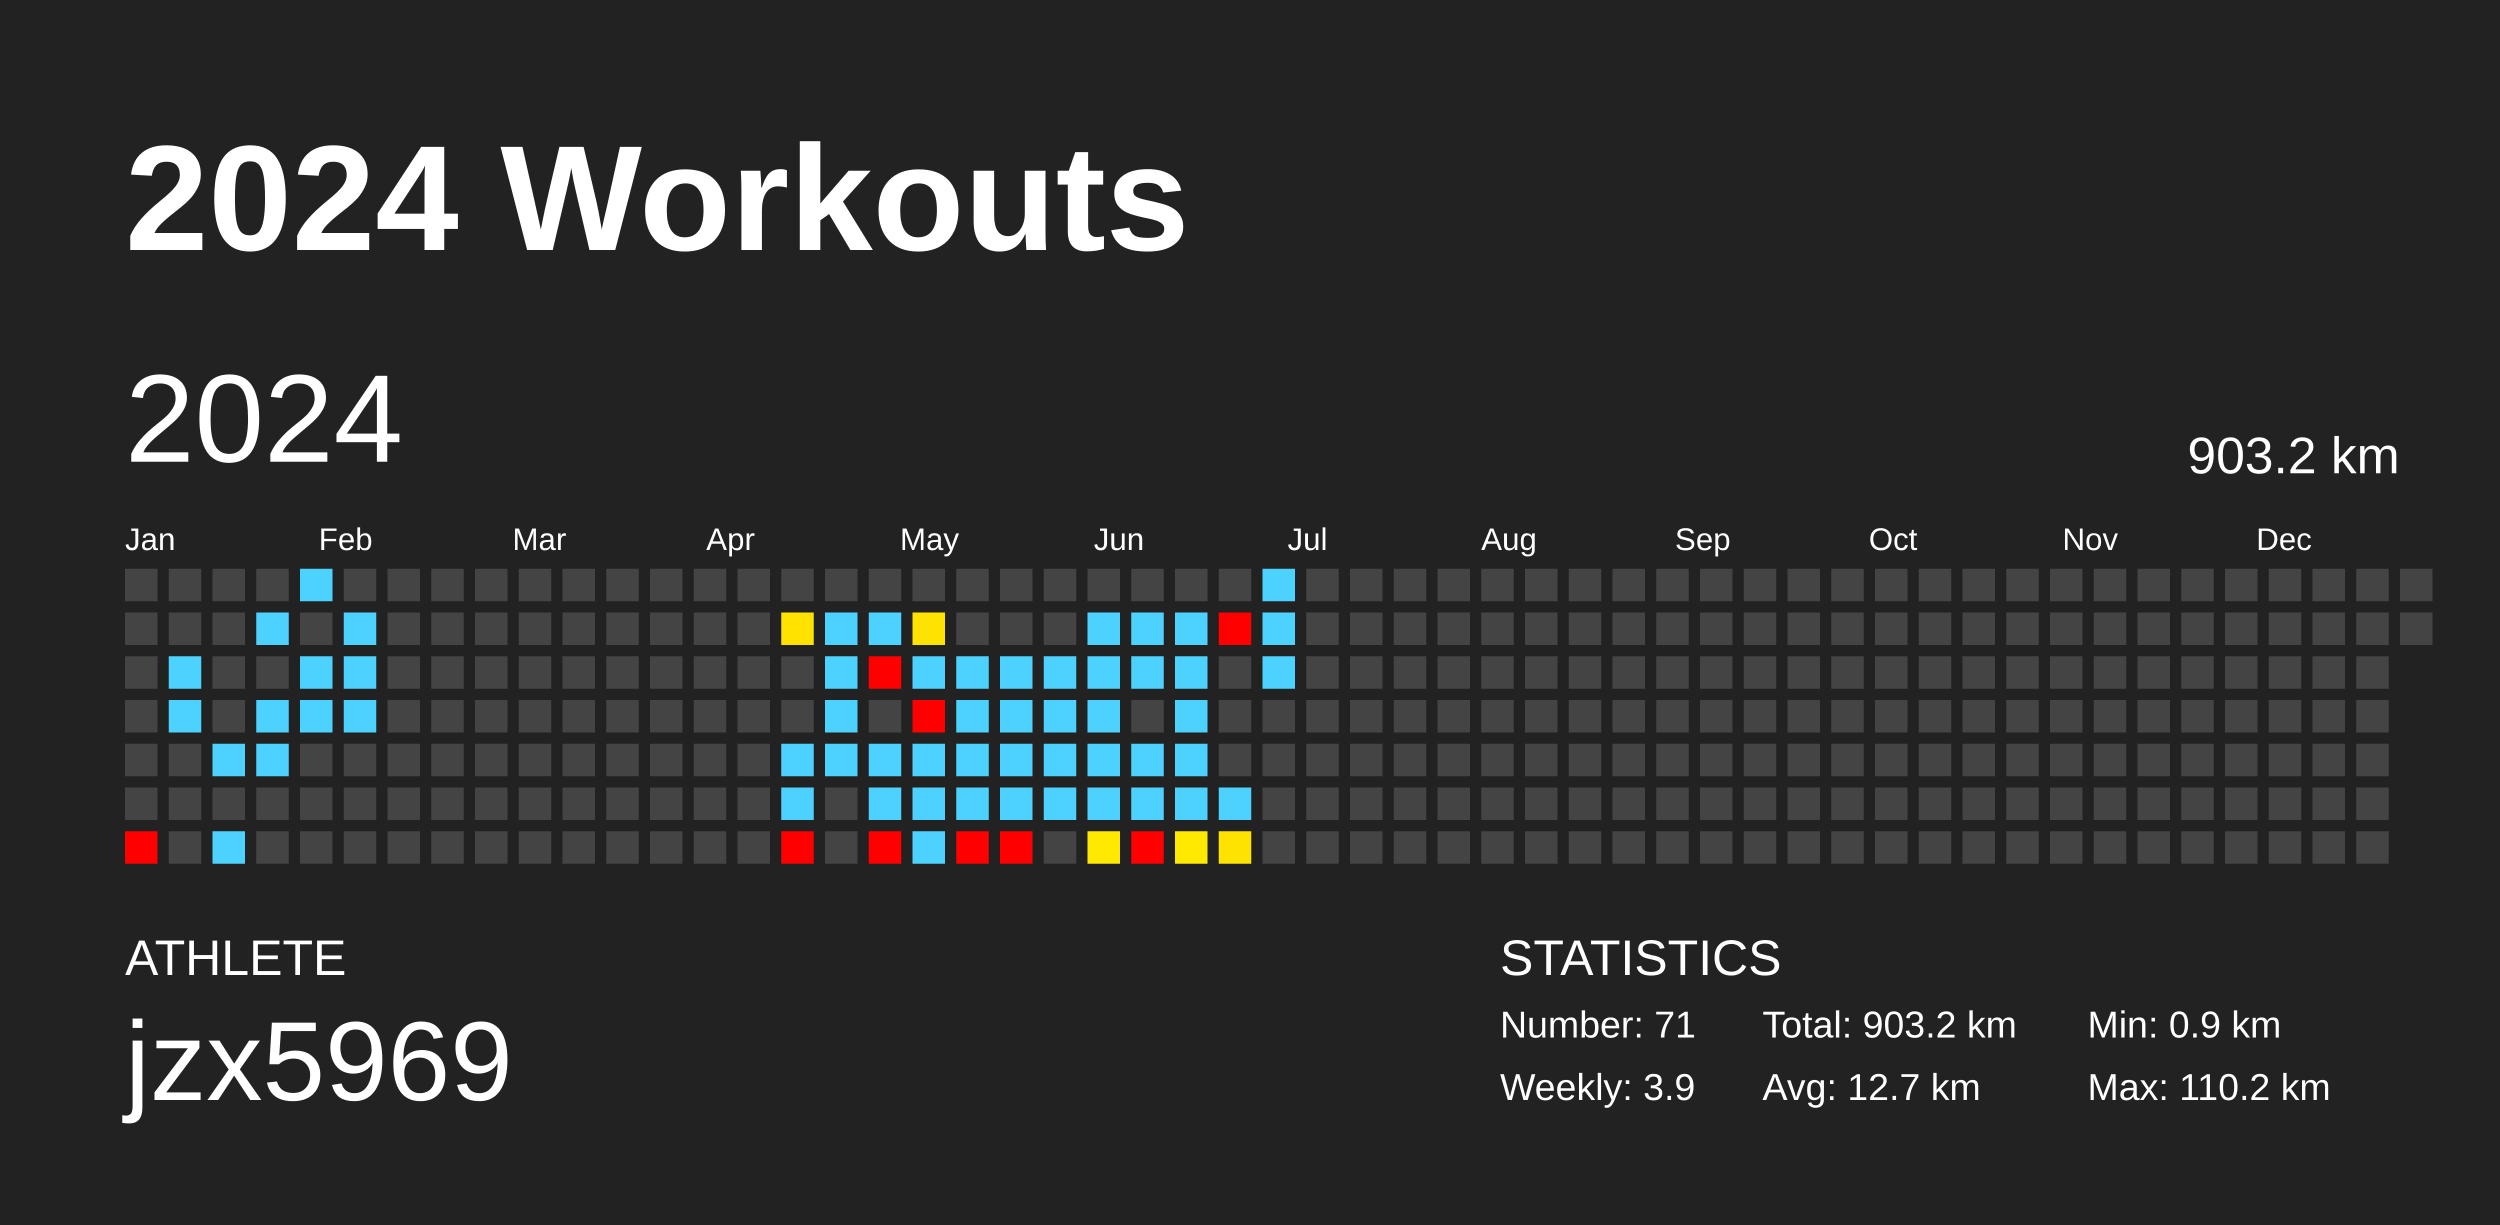
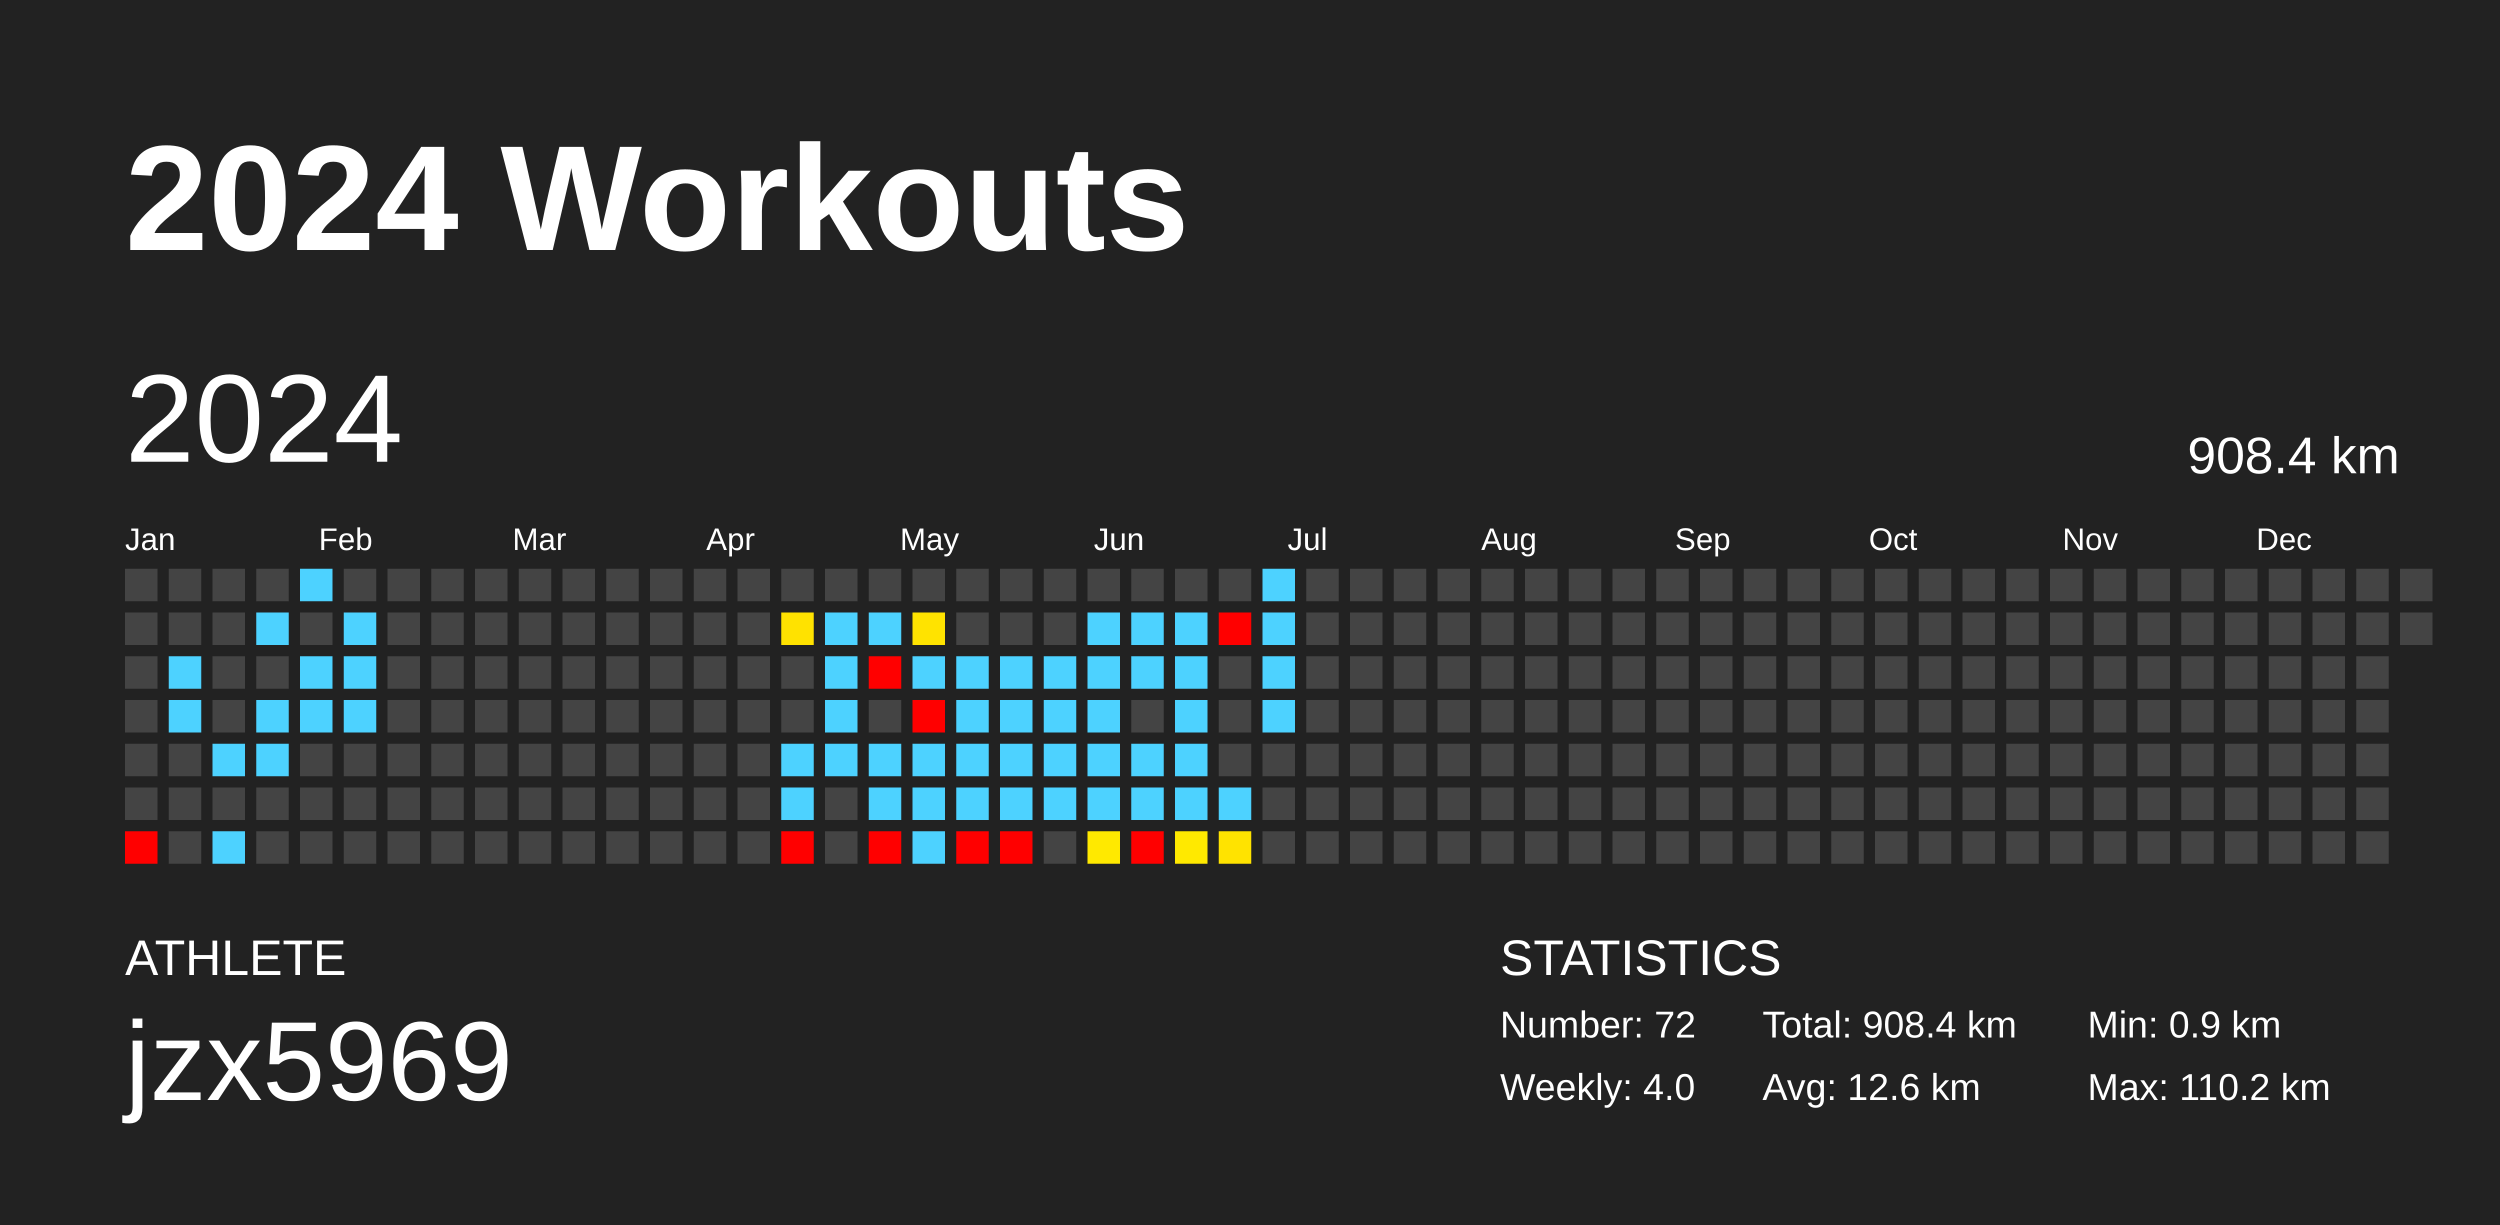
<svg xmlns="http://www.w3.org/2000/svg" baseProfile="full" height="98mm" version="1.1" viewBox="0,0,200,98" width="200mm">
  <defs />
  <rect fill="#222222" height="98" width="200" x="0" y="0" />
  <text fill="#FFFFFF" style="font-size:12px; font-family:Arial; font-weight:bold;" x="10" y="20">2024 Workouts</text>
  <text fill="#FFFFFF" style="font-size:4px; font-family:Arial" x="10" y="78">ATHLETE</text>
  <text fill="#FFFFFF" style="font-size:9px; font-family:Arial" x="10" y="88">jzx5969</text>
  <text fill="#FFFFFF" style="font-size:4px; font-family:Arial" x="120" y="78">STATISTICS</text>
-   <text fill="#FFFFFF" style="font-size:3px; font-family:Arial" x="120" y="83">Number: 71</text>
-   <text fill="#FFFFFF" style="font-size:3px; font-family:Arial" x="120" y="88">Weekly: 3.9</text>
-   <text fill="#FFFFFF" style="font-size:3px; font-family:Arial" x="141" y="83">Total: 903.2 km</text>
-   <text fill="#FFFFFF" style="font-size:3px; font-family:Arial" x="141" y="88">Avg: 12.7 km</text>
+   <text fill="#FFFFFF" style="font-size:3px; font-family:Arial" x="120" y="83">Number: 72</text>
+   <text fill="#FFFFFF" style="font-size:3px; font-family:Arial" x="120" y="88">Weekly: 4.0</text>
+   <text fill="#FFFFFF" style="font-size:3px; font-family:Arial" x="141" y="83">Total: 908.4 km</text>
+   <text fill="#FFFFFF" style="font-size:3px; font-family:Arial" x="141" y="88">Avg: 12.6 km</text>
  <text fill="#FFFFFF" style="font-size:3px; font-family:Arial" x="167" y="83">Min: 0.9 km</text>
  <text fill="#FFFFFF" style="font-size:3px; font-family:Arial" x="167" y="88">Max: 110.2 km</text>
  <text dominant-baseline="hanging" fill="#FFFFFF" style="font-size:10.0px; font-family:Arial;" x="10" y="30">2024</text>
-   <text dominant-baseline="hanging" fill="#FFFFFF" style="font-size:4.125px; font-family:Arial;" x="175" y="35">903.2 km</text>
+   <text dominant-baseline="hanging" fill="#FFFFFF" style="font-size:4.125px; font-family:Arial;" x="175" y="35">908.4 km</text>
  <text fill="#FFFFFF" style="font-size:2.5px; font-family:Arial" x="10.0" y="44">Jan</text>
  <text fill="#FFFFFF" style="font-size:2.5px; font-family:Arial" x="25.5" y="44">Feb</text>
  <text fill="#FFFFFF" style="font-size:2.5px; font-family:Arial" x="41.0" y="44">Mar</text>
  <text fill="#FFFFFF" style="font-size:2.5px; font-family:Arial" x="56.5" y="44">Apr</text>
  <text fill="#FFFFFF" style="font-size:2.5px; font-family:Arial" x="72.0" y="44">May</text>
  <text fill="#FFFFFF" style="font-size:2.5px; font-family:Arial" x="87.5" y="44">Jun</text>
  <text fill="#FFFFFF" style="font-size:2.5px; font-family:Arial" x="103.0" y="44">Jul</text>
  <text fill="#FFFFFF" style="font-size:2.5px; font-family:Arial" x="118.5" y="44">Aug</text>
  <text fill="#FFFFFF" style="font-size:2.5px; font-family:Arial" x="134.0" y="44">Sep</text>
  <text fill="#FFFFFF" style="font-size:2.5px; font-family:Arial" x="149.5" y="44">Oct</text>
  <text fill="#FFFFFF" style="font-size:2.5px; font-family:Arial" x="165.0" y="44">Nov</text>
  <text fill="#FFFFFF" style="font-size:2.5px; font-family:Arial" x="180.5" y="44">Dec</text>
  <rect fill="#444444" height="2.6" width="2.6" x="10.0" y="45.5" />
  <rect fill="#444444" height="2.6" width="2.6" x="10.0" y="49.0" />
  <rect fill="#444444" height="2.6" width="2.6" x="10.0" y="52.5" />
  <rect fill="#444444" height="2.6" width="2.6" x="10.0" y="56.0" />
  <rect fill="#444444" height="2.6" width="2.6" x="10.0" y="59.5" />
  <rect fill="#444444" height="2.6" width="2.6" x="10.0" y="63.0" />
  <rect fill="red" height="2.6" width="2.6" x="10.0" y="66.5" />
  <rect fill="#444444" height="2.6" width="2.6" x="13.5" y="45.5" />
  <rect fill="#444444" height="2.6" width="2.6" x="13.5" y="49.0" />
  <rect fill="#4dd2ff" height="2.6" width="2.6" x="13.5" y="52.5" />
  <rect fill="#4dd2ff" height="2.6" width="2.6" x="13.5" y="56.0" />
  <rect fill="#444444" height="2.6" width="2.6" x="13.5" y="59.5" />
  <rect fill="#444444" height="2.6" width="2.6" x="13.5" y="63.0" />
  <rect fill="#444444" height="2.6" width="2.6" x="13.5" y="66.5" />
  <rect fill="#444444" height="2.6" width="2.6" x="17.0" y="45.5" />
  <rect fill="#444444" height="2.6" width="2.6" x="17.0" y="49.0" />
  <rect fill="#444444" height="2.6" width="2.6" x="17.0" y="52.5" />
  <rect fill="#444444" height="2.6" width="2.6" x="17.0" y="56.0" />
  <rect fill="#4dd2ff" height="2.6" width="2.6" x="17.0" y="59.5" />
  <rect fill="#444444" height="2.6" width="2.6" x="17.0" y="63.0" />
  <rect fill="#4dd2ff" height="2.6" width="2.6" x="17.0" y="66.5" />
  <rect fill="#444444" height="2.6" width="2.6" x="20.5" y="45.5" />
  <rect fill="#4dd2ff" height="2.6" width="2.6" x="20.5" y="49.0" />
  <rect fill="#444444" height="2.6" width="2.6" x="20.5" y="52.5" />
  <rect fill="#4dd2ff" height="2.6" width="2.6" x="20.5" y="56.0" />
  <rect fill="#4dd2ff" height="2.6" width="2.6" x="20.5" y="59.5" />
  <rect fill="#444444" height="2.6" width="2.6" x="20.5" y="63.0" />
  <rect fill="#444444" height="2.6" width="2.6" x="20.5" y="66.5" />
  <rect fill="#4dd2ff" height="2.6" width="2.6" x="24.0" y="45.5" />
  <rect fill="#444444" height="2.6" width="2.6" x="24.0" y="49.0" />
  <rect fill="#4dd2ff" height="2.6" width="2.6" x="24.0" y="52.5" />
  <rect fill="#4dd2ff" height="2.6" width="2.6" x="24.0" y="56.0" />
  <rect fill="#444444" height="2.6" width="2.6" x="24.0" y="59.5" />
  <rect fill="#444444" height="2.6" width="2.6" x="24.0" y="63.0" />
  <rect fill="#444444" height="2.6" width="2.6" x="24.0" y="66.5" />
  <rect fill="#444444" height="2.6" width="2.6" x="27.5" y="45.5" />
  <rect fill="#4dd2ff" height="2.6" width="2.6" x="27.5" y="49.0" />
  <rect fill="#4dd2ff" height="2.6" width="2.6" x="27.5" y="52.5" />
  <rect fill="#4dd2ff" height="2.6" width="2.6" x="27.5" y="56.0" />
  <rect fill="#444444" height="2.6" width="2.6" x="27.5" y="59.5" />
  <rect fill="#444444" height="2.6" width="2.6" x="27.5" y="63.0" />
  <rect fill="#444444" height="2.6" width="2.6" x="27.5" y="66.5" />
  <rect fill="#444444" height="2.6" width="2.6" x="31.0" y="45.5" />
  <rect fill="#444444" height="2.6" width="2.6" x="31.0" y="49.0" />
  <rect fill="#444444" height="2.6" width="2.6" x="31.0" y="52.5" />
  <rect fill="#444444" height="2.6" width="2.6" x="31.0" y="56.0" />
  <rect fill="#444444" height="2.6" width="2.6" x="31.0" y="59.5" />
  <rect fill="#444444" height="2.6" width="2.6" x="31.0" y="63.0" />
  <rect fill="#444444" height="2.6" width="2.6" x="31.0" y="66.5" />
  <rect fill="#444444" height="2.6" width="2.6" x="34.5" y="45.5" />
  <rect fill="#444444" height="2.6" width="2.6" x="34.5" y="49.0" />
  <rect fill="#444444" height="2.6" width="2.6" x="34.5" y="52.5" />
  <rect fill="#444444" height="2.6" width="2.6" x="34.5" y="56.0" />
  <rect fill="#444444" height="2.6" width="2.6" x="34.5" y="59.5" />
  <rect fill="#444444" height="2.6" width="2.6" x="34.5" y="63.0" />
  <rect fill="#444444" height="2.6" width="2.6" x="34.5" y="66.5" />
  <rect fill="#444444" height="2.6" width="2.6" x="38.0" y="45.5" />
  <rect fill="#444444" height="2.6" width="2.6" x="38.0" y="49.0" />
  <rect fill="#444444" height="2.6" width="2.6" x="38.0" y="52.5" />
  <rect fill="#444444" height="2.6" width="2.6" x="38.0" y="56.0" />
  <rect fill="#444444" height="2.6" width="2.6" x="38.0" y="59.5" />
  <rect fill="#444444" height="2.6" width="2.6" x="38.0" y="63.0" />
  <rect fill="#444444" height="2.6" width="2.6" x="38.0" y="66.5" />
  <rect fill="#444444" height="2.6" width="2.6" x="41.5" y="45.5" />
  <rect fill="#444444" height="2.6" width="2.6" x="41.5" y="49.0" />
  <rect fill="#444444" height="2.6" width="2.6" x="41.5" y="52.5" />
  <rect fill="#444444" height="2.6" width="2.6" x="41.5" y="56.0" />
  <rect fill="#444444" height="2.6" width="2.6" x="41.5" y="59.5" />
  <rect fill="#444444" height="2.6" width="2.6" x="41.5" y="63.0" />
  <rect fill="#444444" height="2.6" width="2.6" x="41.5" y="66.5" />
  <rect fill="#444444" height="2.6" width="2.6" x="45.0" y="45.5" />
  <rect fill="#444444" height="2.6" width="2.6" x="45.0" y="49.0" />
  <rect fill="#444444" height="2.6" width="2.6" x="45.0" y="52.5" />
  <rect fill="#444444" height="2.6" width="2.6" x="45.0" y="56.0" />
  <rect fill="#444444" height="2.6" width="2.6" x="45.0" y="59.5" />
  <rect fill="#444444" height="2.6" width="2.6" x="45.0" y="63.0" />
  <rect fill="#444444" height="2.6" width="2.6" x="45.0" y="66.5" />
  <rect fill="#444444" height="2.6" width="2.6" x="48.5" y="45.5" />
  <rect fill="#444444" height="2.6" width="2.6" x="48.5" y="49.0" />
  <rect fill="#444444" height="2.6" width="2.6" x="48.5" y="52.5" />
  <rect fill="#444444" height="2.6" width="2.6" x="48.5" y="56.0" />
  <rect fill="#444444" height="2.6" width="2.6" x="48.5" y="59.5" />
  <rect fill="#444444" height="2.6" width="2.6" x="48.5" y="63.0" />
  <rect fill="#444444" height="2.6" width="2.6" x="48.5" y="66.5" />
  <rect fill="#444444" height="2.6" width="2.6" x="52.0" y="45.5" />
  <rect fill="#444444" height="2.6" width="2.6" x="52.0" y="49.0" />
  <rect fill="#444444" height="2.6" width="2.6" x="52.0" y="52.5" />
  <rect fill="#444444" height="2.6" width="2.6" x="52.0" y="56.0" />
  <rect fill="#444444" height="2.6" width="2.6" x="52.0" y="59.5" />
  <rect fill="#444444" height="2.6" width="2.6" x="52.0" y="63.0" />
  <rect fill="#444444" height="2.6" width="2.6" x="52.0" y="66.5" />
  <rect fill="#444444" height="2.6" width="2.6" x="55.5" y="45.5" />
  <rect fill="#444444" height="2.6" width="2.6" x="55.5" y="49.0" />
  <rect fill="#444444" height="2.6" width="2.6" x="55.5" y="52.5" />
  <rect fill="#444444" height="2.6" width="2.6" x="55.5" y="56.0" />
  <rect fill="#444444" height="2.6" width="2.6" x="55.5" y="59.5" />
  <rect fill="#444444" height="2.6" width="2.6" x="55.5" y="63.0" />
  <rect fill="#444444" height="2.6" width="2.6" x="55.5" y="66.5" />
  <rect fill="#444444" height="2.6" width="2.6" x="59.0" y="45.5" />
  <rect fill="#444444" height="2.6" width="2.6" x="59.0" y="49.0" />
  <rect fill="#444444" height="2.6" width="2.6" x="59.0" y="52.5" />
  <rect fill="#444444" height="2.6" width="2.6" x="59.0" y="56.0" />
  <rect fill="#444444" height="2.6" width="2.6" x="59.0" y="59.5" />
  <rect fill="#444444" height="2.6" width="2.6" x="59.0" y="63.0" />
  <rect fill="#444444" height="2.6" width="2.6" x="59.0" y="66.5" />
  <rect fill="#444444" height="2.6" width="2.6" x="62.5" y="45.5" />
  <rect fill="#ffe200" height="2.6" width="2.6" x="62.5" y="49.0" />
  <rect fill="#444444" height="2.6" width="2.6" x="62.5" y="52.5" />
  <rect fill="#444444" height="2.6" width="2.6" x="62.5" y="56.0" />
  <rect fill="#4dd2ff" height="2.6" width="2.6" x="62.5" y="59.5" />
  <rect fill="#4dd2ff" height="2.6" width="2.6" x="62.5" y="63.0" />
  <rect fill="red" height="2.6" width="2.6" x="62.5" y="66.5" />
  <rect fill="#444444" height="2.6" width="2.6" x="66.0" y="45.5" />
  <rect fill="#4dd2ff" height="2.6" width="2.6" x="66.0" y="49.0" />
  <rect fill="#4dd2ff" height="2.6" width="2.6" x="66.0" y="52.5" />
  <rect fill="#4dd2ff" height="2.6" width="2.6" x="66.0" y="56.0" />
  <rect fill="#4dd2ff" height="2.6" width="2.6" x="66.0" y="59.5" />
  <rect fill="#444444" height="2.6" width="2.6" x="66.0" y="63.0" />
  <rect fill="#444444" height="2.6" width="2.6" x="66.0" y="66.5" />
  <rect fill="#444444" height="2.6" width="2.6" x="69.5" y="45.5" />
  <rect fill="#4dd2ff" height="2.6" width="2.6" x="69.5" y="49.0" />
  <rect fill="red" height="2.6" width="2.6" x="69.5" y="52.5" />
  <rect fill="#444444" height="2.6" width="2.6" x="69.5" y="56.0" />
  <rect fill="#4dd2ff" height="2.6" width="2.6" x="69.5" y="59.5" />
  <rect fill="#4dd2ff" height="2.6" width="2.6" x="69.5" y="63.0" />
  <rect fill="red" height="2.6" width="2.6" x="69.5" y="66.5" />
  <rect fill="#444444" height="2.6" width="2.6" x="73.0" y="45.5" />
  <rect fill="#ffe300" height="2.6" width="2.6" x="73.0" y="49.0" />
  <rect fill="#4dd2ff" height="2.6" width="2.6" x="73.0" y="52.5" />
  <rect fill="red" height="2.6" width="2.6" x="73.0" y="56.0" />
  <rect fill="#4dd2ff" height="2.6" width="2.6" x="73.0" y="59.5" />
  <rect fill="#4dd2ff" height="2.6" width="2.6" x="73.0" y="63.0" />
  <rect fill="#4dd2ff" height="2.6" width="2.6" x="73.0" y="66.5" />
  <rect fill="#444444" height="2.6" width="2.6" x="76.5" y="45.5" />
  <rect fill="#444444" height="2.6" width="2.6" x="76.5" y="49.0" />
  <rect fill="#4dd2ff" height="2.6" width="2.6" x="76.5" y="52.5" />
  <rect fill="#4dd2ff" height="2.6" width="2.6" x="76.5" y="56.0" />
  <rect fill="#4dd2ff" height="2.6" width="2.6" x="76.5" y="59.5" />
  <rect fill="#4dd2ff" height="2.6" width="2.6" x="76.5" y="63.0" />
  <rect fill="red" height="2.6" width="2.6" x="76.5" y="66.5" />
  <rect fill="#444444" height="2.6" width="2.6" x="80.0" y="45.5" />
  <rect fill="#444444" height="2.6" width="2.6" x="80.0" y="49.0" />
  <rect fill="#4dd2ff" height="2.6" width="2.6" x="80.0" y="52.5" />
  <rect fill="#4dd2ff" height="2.6" width="2.6" x="80.0" y="56.0" />
  <rect fill="#4dd2ff" height="2.6" width="2.6" x="80.0" y="59.5" />
  <rect fill="#4dd2ff" height="2.6" width="2.6" x="80.0" y="63.0" />
  <rect fill="red" height="2.6" width="2.6" x="80.0" y="66.5" />
  <rect fill="#444444" height="2.6" width="2.6" x="83.5" y="45.5" />
  <rect fill="#444444" height="2.6" width="2.6" x="83.5" y="49.0" />
  <rect fill="#4dd2ff" height="2.6" width="2.6" x="83.5" y="52.5" />
  <rect fill="#4dd2ff" height="2.6" width="2.6" x="83.5" y="56.0" />
  <rect fill="#4dd2ff" height="2.6" width="2.6" x="83.5" y="59.5" />
  <rect fill="#4dd2ff" height="2.6" width="2.6" x="83.5" y="63.0" />
  <rect fill="#444444" height="2.6" width="2.6" x="83.5" y="66.5" />
  <rect fill="#444444" height="2.6" width="2.6" x="87.0" y="45.5" />
  <rect fill="#4dd2ff" height="2.6" width="2.6" x="87.0" y="49.0" />
  <rect fill="#4dd2ff" height="2.6" width="2.6" x="87.0" y="52.5" />
  <rect fill="#4dd2ff" height="2.6" width="2.6" x="87.0" y="56.0" />
  <rect fill="#4dd2ff" height="2.6" width="2.6" x="87.0" y="59.5" />
  <rect fill="#4dd2ff" height="2.6" width="2.6" x="87.0" y="63.0" />
  <rect fill="#ffe900" height="2.6" width="2.6" x="87.0" y="66.5" />
  <rect fill="#444444" height="2.6" width="2.6" x="90.5" y="45.5" />
  <rect fill="#4dd2ff" height="2.6" width="2.6" x="90.5" y="49.0" />
  <rect fill="#4dd2ff" height="2.6" width="2.6" x="90.5" y="52.5" />
  <rect fill="#444444" height="2.6" width="2.6" x="90.5" y="56.0" />
  <rect fill="#4dd2ff" height="2.6" width="2.6" x="90.5" y="59.5" />
  <rect fill="#4dd2ff" height="2.6" width="2.6" x="90.5" y="63.0" />
  <rect fill="red" height="2.6" width="2.6" x="90.5" y="66.5" />
  <rect fill="#444444" height="2.6" width="2.6" x="94.0" y="45.5" />
  <rect fill="#4dd2ff" height="2.6" width="2.6" x="94.0" y="49.0" />
  <rect fill="#4dd2ff" height="2.6" width="2.6" x="94.0" y="52.5" />
  <rect fill="#4dd2ff" height="2.6" width="2.6" x="94.0" y="56.0" />
  <rect fill="#4dd2ff" height="2.6" width="2.6" x="94.0" y="59.5" />
  <rect fill="#4dd2ff" height="2.6" width="2.6" x="94.0" y="63.0" />
  <rect fill="#ffe900" height="2.6" width="2.6" x="94.0" y="66.5" />
  <rect fill="#444444" height="2.6" width="2.6" x="97.5" y="45.5" />
  <rect fill="red" height="2.6" width="2.6" x="97.5" y="49.0" />
  <rect fill="#444444" height="2.6" width="2.6" x="97.5" y="52.5" />
  <rect fill="#444444" height="2.6" width="2.6" x="97.5" y="56.0" />
  <rect fill="#444444" height="2.6" width="2.6" x="97.5" y="59.5" />
  <rect fill="#4dd2ff" height="2.6" width="2.6" x="97.5" y="63.0" />
  <rect fill="#ffe300" height="2.6" width="2.6" x="97.5" y="66.5" />
  <rect fill="#4dd2ff" height="2.6" width="2.6" x="101.0" y="45.5" />
  <rect fill="#4dd2ff" height="2.6" width="2.6" x="101.0" y="49.0" />
  <rect fill="#4dd2ff" height="2.6" width="2.6" x="101.0" y="52.5" />
-   <rect fill="#444444" height="2.6" width="2.6" x="101.0" y="56.0" />
+   <rect fill="#4dd2ff" height="2.6" width="2.6" x="101.0" y="56.0" />
  <rect fill="#444444" height="2.6" width="2.6" x="101.0" y="59.5" />
  <rect fill="#444444" height="2.6" width="2.6" x="101.0" y="63.0" />
  <rect fill="#444444" height="2.6" width="2.6" x="101.0" y="66.5" />
  <rect fill="#444444" height="2.6" width="2.6" x="104.5" y="45.5" />
  <rect fill="#444444" height="2.6" width="2.6" x="104.5" y="49.0" />
  <rect fill="#444444" height="2.6" width="2.6" x="104.5" y="52.5" />
  <rect fill="#444444" height="2.6" width="2.6" x="104.5" y="56.0" />
  <rect fill="#444444" height="2.6" width="2.6" x="104.5" y="59.5" />
  <rect fill="#444444" height="2.6" width="2.6" x="104.5" y="63.0" />
  <rect fill="#444444" height="2.6" width="2.6" x="104.5" y="66.5" />
  <rect fill="#444444" height="2.6" width="2.6" x="108.0" y="45.5" />
  <rect fill="#444444" height="2.6" width="2.6" x="108.0" y="49.0" />
  <rect fill="#444444" height="2.6" width="2.6" x="108.0" y="52.5" />
  <rect fill="#444444" height="2.6" width="2.6" x="108.0" y="56.0" />
  <rect fill="#444444" height="2.6" width="2.6" x="108.0" y="59.5" />
  <rect fill="#444444" height="2.6" width="2.6" x="108.0" y="63.0" />
  <rect fill="#444444" height="2.6" width="2.6" x="108.0" y="66.5" />
  <rect fill="#444444" height="2.6" width="2.6" x="111.5" y="45.5" />
  <rect fill="#444444" height="2.6" width="2.6" x="111.5" y="49.0" />
  <rect fill="#444444" height="2.6" width="2.6" x="111.5" y="52.5" />
  <rect fill="#444444" height="2.6" width="2.6" x="111.5" y="56.0" />
  <rect fill="#444444" height="2.6" width="2.6" x="111.5" y="59.5" />
  <rect fill="#444444" height="2.6" width="2.6" x="111.5" y="63.0" />
  <rect fill="#444444" height="2.6" width="2.6" x="111.5" y="66.5" />
  <rect fill="#444444" height="2.6" width="2.6" x="115.0" y="45.5" />
  <rect fill="#444444" height="2.6" width="2.6" x="115.0" y="49.0" />
  <rect fill="#444444" height="2.6" width="2.6" x="115.0" y="52.5" />
  <rect fill="#444444" height="2.6" width="2.6" x="115.0" y="56.0" />
  <rect fill="#444444" height="2.6" width="2.6" x="115.0" y="59.5" />
  <rect fill="#444444" height="2.6" width="2.6" x="115.0" y="63.0" />
  <rect fill="#444444" height="2.6" width="2.6" x="115.0" y="66.5" />
  <rect fill="#444444" height="2.6" width="2.6" x="118.5" y="45.5" />
  <rect fill="#444444" height="2.6" width="2.6" x="118.5" y="49.0" />
  <rect fill="#444444" height="2.6" width="2.6" x="118.5" y="52.5" />
  <rect fill="#444444" height="2.6" width="2.6" x="118.5" y="56.0" />
  <rect fill="#444444" height="2.6" width="2.6" x="118.5" y="59.5" />
  <rect fill="#444444" height="2.6" width="2.6" x="118.5" y="63.0" />
  <rect fill="#444444" height="2.6" width="2.6" x="118.5" y="66.5" />
  <rect fill="#444444" height="2.6" width="2.6" x="122.0" y="45.5" />
  <rect fill="#444444" height="2.6" width="2.6" x="122.0" y="49.0" />
  <rect fill="#444444" height="2.6" width="2.6" x="122.0" y="52.5" />
  <rect fill="#444444" height="2.6" width="2.6" x="122.0" y="56.0" />
  <rect fill="#444444" height="2.6" width="2.6" x="122.0" y="59.5" />
  <rect fill="#444444" height="2.6" width="2.6" x="122.0" y="63.0" />
  <rect fill="#444444" height="2.6" width="2.6" x="122.0" y="66.5" />
  <rect fill="#444444" height="2.6" width="2.6" x="125.5" y="45.5" />
  <rect fill="#444444" height="2.6" width="2.6" x="125.5" y="49.0" />
  <rect fill="#444444" height="2.6" width="2.6" x="125.5" y="52.5" />
  <rect fill="#444444" height="2.6" width="2.6" x="125.5" y="56.0" />
  <rect fill="#444444" height="2.6" width="2.6" x="125.5" y="59.5" />
  <rect fill="#444444" height="2.6" width="2.6" x="125.5" y="63.0" />
  <rect fill="#444444" height="2.6" width="2.6" x="125.5" y="66.5" />
  <rect fill="#444444" height="2.6" width="2.6" x="129.0" y="45.5" />
  <rect fill="#444444" height="2.6" width="2.6" x="129.0" y="49.0" />
  <rect fill="#444444" height="2.6" width="2.6" x="129.0" y="52.5" />
  <rect fill="#444444" height="2.6" width="2.6" x="129.0" y="56.0" />
  <rect fill="#444444" height="2.6" width="2.6" x="129.0" y="59.5" />
  <rect fill="#444444" height="2.6" width="2.6" x="129.0" y="63.0" />
  <rect fill="#444444" height="2.6" width="2.6" x="129.0" y="66.5" />
  <rect fill="#444444" height="2.6" width="2.6" x="132.5" y="45.5" />
  <rect fill="#444444" height="2.6" width="2.6" x="132.5" y="49.0" />
  <rect fill="#444444" height="2.6" width="2.6" x="132.5" y="52.5" />
  <rect fill="#444444" height="2.6" width="2.6" x="132.5" y="56.0" />
  <rect fill="#444444" height="2.6" width="2.6" x="132.5" y="59.5" />
  <rect fill="#444444" height="2.6" width="2.6" x="132.5" y="63.0" />
  <rect fill="#444444" height="2.6" width="2.6" x="132.5" y="66.5" />
  <rect fill="#444444" height="2.6" width="2.6" x="136.0" y="45.5" />
  <rect fill="#444444" height="2.6" width="2.6" x="136.0" y="49.0" />
  <rect fill="#444444" height="2.6" width="2.6" x="136.0" y="52.5" />
  <rect fill="#444444" height="2.6" width="2.6" x="136.0" y="56.0" />
  <rect fill="#444444" height="2.6" width="2.6" x="136.0" y="59.5" />
  <rect fill="#444444" height="2.6" width="2.6" x="136.0" y="63.0" />
  <rect fill="#444444" height="2.6" width="2.6" x="136.0" y="66.5" />
  <rect fill="#444444" height="2.6" width="2.6" x="139.5" y="45.5" />
  <rect fill="#444444" height="2.6" width="2.6" x="139.5" y="49.0" />
  <rect fill="#444444" height="2.6" width="2.6" x="139.5" y="52.5" />
  <rect fill="#444444" height="2.6" width="2.6" x="139.5" y="56.0" />
  <rect fill="#444444" height="2.6" width="2.6" x="139.5" y="59.5" />
  <rect fill="#444444" height="2.6" width="2.6" x="139.5" y="63.0" />
  <rect fill="#444444" height="2.6" width="2.6" x="139.5" y="66.5" />
  <rect fill="#444444" height="2.6" width="2.6" x="143.0" y="45.5" />
  <rect fill="#444444" height="2.6" width="2.6" x="143.0" y="49.0" />
  <rect fill="#444444" height="2.6" width="2.6" x="143.0" y="52.5" />
  <rect fill="#444444" height="2.6" width="2.6" x="143.0" y="56.0" />
  <rect fill="#444444" height="2.6" width="2.6" x="143.0" y="59.5" />
  <rect fill="#444444" height="2.6" width="2.6" x="143.0" y="63.0" />
  <rect fill="#444444" height="2.6" width="2.6" x="143.0" y="66.5" />
  <rect fill="#444444" height="2.6" width="2.6" x="146.5" y="45.5" />
  <rect fill="#444444" height="2.6" width="2.6" x="146.5" y="49.0" />
  <rect fill="#444444" height="2.6" width="2.6" x="146.5" y="52.5" />
  <rect fill="#444444" height="2.6" width="2.6" x="146.5" y="56.0" />
  <rect fill="#444444" height="2.6" width="2.6" x="146.5" y="59.5" />
  <rect fill="#444444" height="2.6" width="2.6" x="146.5" y="63.0" />
  <rect fill="#444444" height="2.6" width="2.6" x="146.5" y="66.5" />
  <rect fill="#444444" height="2.6" width="2.6" x="150.0" y="45.5" />
  <rect fill="#444444" height="2.6" width="2.6" x="150.0" y="49.0" />
  <rect fill="#444444" height="2.6" width="2.6" x="150.0" y="52.5" />
  <rect fill="#444444" height="2.6" width="2.6" x="150.0" y="56.0" />
  <rect fill="#444444" height="2.6" width="2.6" x="150.0" y="59.5" />
  <rect fill="#444444" height="2.6" width="2.6" x="150.0" y="63.0" />
  <rect fill="#444444" height="2.6" width="2.6" x="150.0" y="66.5" />
  <rect fill="#444444" height="2.6" width="2.6" x="153.5" y="45.5" />
  <rect fill="#444444" height="2.6" width="2.6" x="153.5" y="49.0" />
  <rect fill="#444444" height="2.6" width="2.6" x="153.5" y="52.5" />
  <rect fill="#444444" height="2.6" width="2.6" x="153.5" y="56.0" />
  <rect fill="#444444" height="2.6" width="2.6" x="153.5" y="59.5" />
  <rect fill="#444444" height="2.6" width="2.6" x="153.5" y="63.0" />
  <rect fill="#444444" height="2.6" width="2.6" x="153.5" y="66.5" />
  <rect fill="#444444" height="2.6" width="2.6" x="157.0" y="45.5" />
  <rect fill="#444444" height="2.6" width="2.6" x="157.0" y="49.0" />
  <rect fill="#444444" height="2.6" width="2.6" x="157.0" y="52.5" />
  <rect fill="#444444" height="2.6" width="2.6" x="157.0" y="56.0" />
  <rect fill="#444444" height="2.6" width="2.6" x="157.0" y="59.5" />
  <rect fill="#444444" height="2.6" width="2.6" x="157.0" y="63.0" />
  <rect fill="#444444" height="2.6" width="2.6" x="157.0" y="66.5" />
  <rect fill="#444444" height="2.6" width="2.6" x="160.5" y="45.5" />
  <rect fill="#444444" height="2.6" width="2.6" x="160.5" y="49.0" />
  <rect fill="#444444" height="2.6" width="2.6" x="160.5" y="52.5" />
  <rect fill="#444444" height="2.6" width="2.6" x="160.5" y="56.0" />
  <rect fill="#444444" height="2.6" width="2.6" x="160.5" y="59.5" />
  <rect fill="#444444" height="2.6" width="2.6" x="160.5" y="63.0" />
  <rect fill="#444444" height="2.6" width="2.6" x="160.5" y="66.5" />
  <rect fill="#444444" height="2.6" width="2.6" x="164.0" y="45.5" />
  <rect fill="#444444" height="2.6" width="2.6" x="164.0" y="49.0" />
  <rect fill="#444444" height="2.6" width="2.6" x="164.0" y="52.5" />
  <rect fill="#444444" height="2.6" width="2.6" x="164.0" y="56.0" />
  <rect fill="#444444" height="2.6" width="2.6" x="164.0" y="59.5" />
  <rect fill="#444444" height="2.6" width="2.6" x="164.0" y="63.0" />
  <rect fill="#444444" height="2.6" width="2.6" x="164.0" y="66.5" />
  <rect fill="#444444" height="2.6" width="2.6" x="167.5" y="45.5" />
  <rect fill="#444444" height="2.6" width="2.6" x="167.5" y="49.0" />
  <rect fill="#444444" height="2.6" width="2.6" x="167.5" y="52.5" />
  <rect fill="#444444" height="2.6" width="2.6" x="167.5" y="56.0" />
  <rect fill="#444444" height="2.6" width="2.6" x="167.5" y="59.5" />
  <rect fill="#444444" height="2.6" width="2.6" x="167.5" y="63.0" />
  <rect fill="#444444" height="2.6" width="2.6" x="167.5" y="66.5" />
  <rect fill="#444444" height="2.6" width="2.6" x="171.0" y="45.5" />
  <rect fill="#444444" height="2.6" width="2.6" x="171.0" y="49.0" />
  <rect fill="#444444" height="2.6" width="2.6" x="171.0" y="52.5" />
  <rect fill="#444444" height="2.6" width="2.6" x="171.0" y="56.0" />
  <rect fill="#444444" height="2.6" width="2.6" x="171.0" y="59.5" />
  <rect fill="#444444" height="2.6" width="2.6" x="171.0" y="63.0" />
  <rect fill="#444444" height="2.6" width="2.6" x="171.0" y="66.5" />
  <rect fill="#444444" height="2.6" width="2.6" x="174.5" y="45.5" />
  <rect fill="#444444" height="2.6" width="2.6" x="174.5" y="49.0" />
  <rect fill="#444444" height="2.6" width="2.6" x="174.5" y="52.5" />
  <rect fill="#444444" height="2.6" width="2.6" x="174.5" y="56.0" />
  <rect fill="#444444" height="2.6" width="2.6" x="174.5" y="59.5" />
  <rect fill="#444444" height="2.6" width="2.6" x="174.5" y="63.0" />
  <rect fill="#444444" height="2.6" width="2.6" x="174.5" y="66.5" />
  <rect fill="#444444" height="2.6" width="2.6" x="178.0" y="45.5" />
  <rect fill="#444444" height="2.6" width="2.6" x="178.0" y="49.0" />
  <rect fill="#444444" height="2.6" width="2.6" x="178.0" y="52.5" />
  <rect fill="#444444" height="2.6" width="2.6" x="178.0" y="56.0" />
  <rect fill="#444444" height="2.6" width="2.6" x="178.0" y="59.5" />
  <rect fill="#444444" height="2.6" width="2.6" x="178.0" y="63.0" />
  <rect fill="#444444" height="2.6" width="2.6" x="178.0" y="66.5" />
  <rect fill="#444444" height="2.6" width="2.6" x="181.5" y="45.5" />
  <rect fill="#444444" height="2.6" width="2.6" x="181.5" y="49.0" />
  <rect fill="#444444" height="2.6" width="2.6" x="181.5" y="52.5" />
  <rect fill="#444444" height="2.6" width="2.6" x="181.5" y="56.0" />
  <rect fill="#444444" height="2.6" width="2.6" x="181.5" y="59.5" />
  <rect fill="#444444" height="2.6" width="2.6" x="181.5" y="63.0" />
  <rect fill="#444444" height="2.6" width="2.6" x="181.5" y="66.5" />
  <rect fill="#444444" height="2.6" width="2.6" x="185.0" y="45.5" />
  <rect fill="#444444" height="2.6" width="2.6" x="185.0" y="49.0" />
  <rect fill="#444444" height="2.6" width="2.6" x="185.0" y="52.5" />
  <rect fill="#444444" height="2.6" width="2.6" x="185.0" y="56.0" />
  <rect fill="#444444" height="2.6" width="2.6" x="185.0" y="59.5" />
  <rect fill="#444444" height="2.6" width="2.6" x="185.0" y="63.0" />
  <rect fill="#444444" height="2.6" width="2.6" x="185.0" y="66.5" />
  <rect fill="#444444" height="2.6" width="2.6" x="188.5" y="45.5" />
  <rect fill="#444444" height="2.6" width="2.6" x="188.5" y="49.0" />
  <rect fill="#444444" height="2.6" width="2.6" x="188.5" y="52.5" />
  <rect fill="#444444" height="2.6" width="2.6" x="188.5" y="56.0" />
  <rect fill="#444444" height="2.6" width="2.6" x="188.5" y="59.5" />
  <rect fill="#444444" height="2.6" width="2.6" x="188.5" y="63.0" />
  <rect fill="#444444" height="2.6" width="2.6" x="188.5" y="66.5" />
  <rect fill="#444444" height="2.6" width="2.6" x="192.0" y="45.5" />
  <rect fill="#444444" height="2.6" width="2.6" x="192.0" y="49.0" />
</svg>
